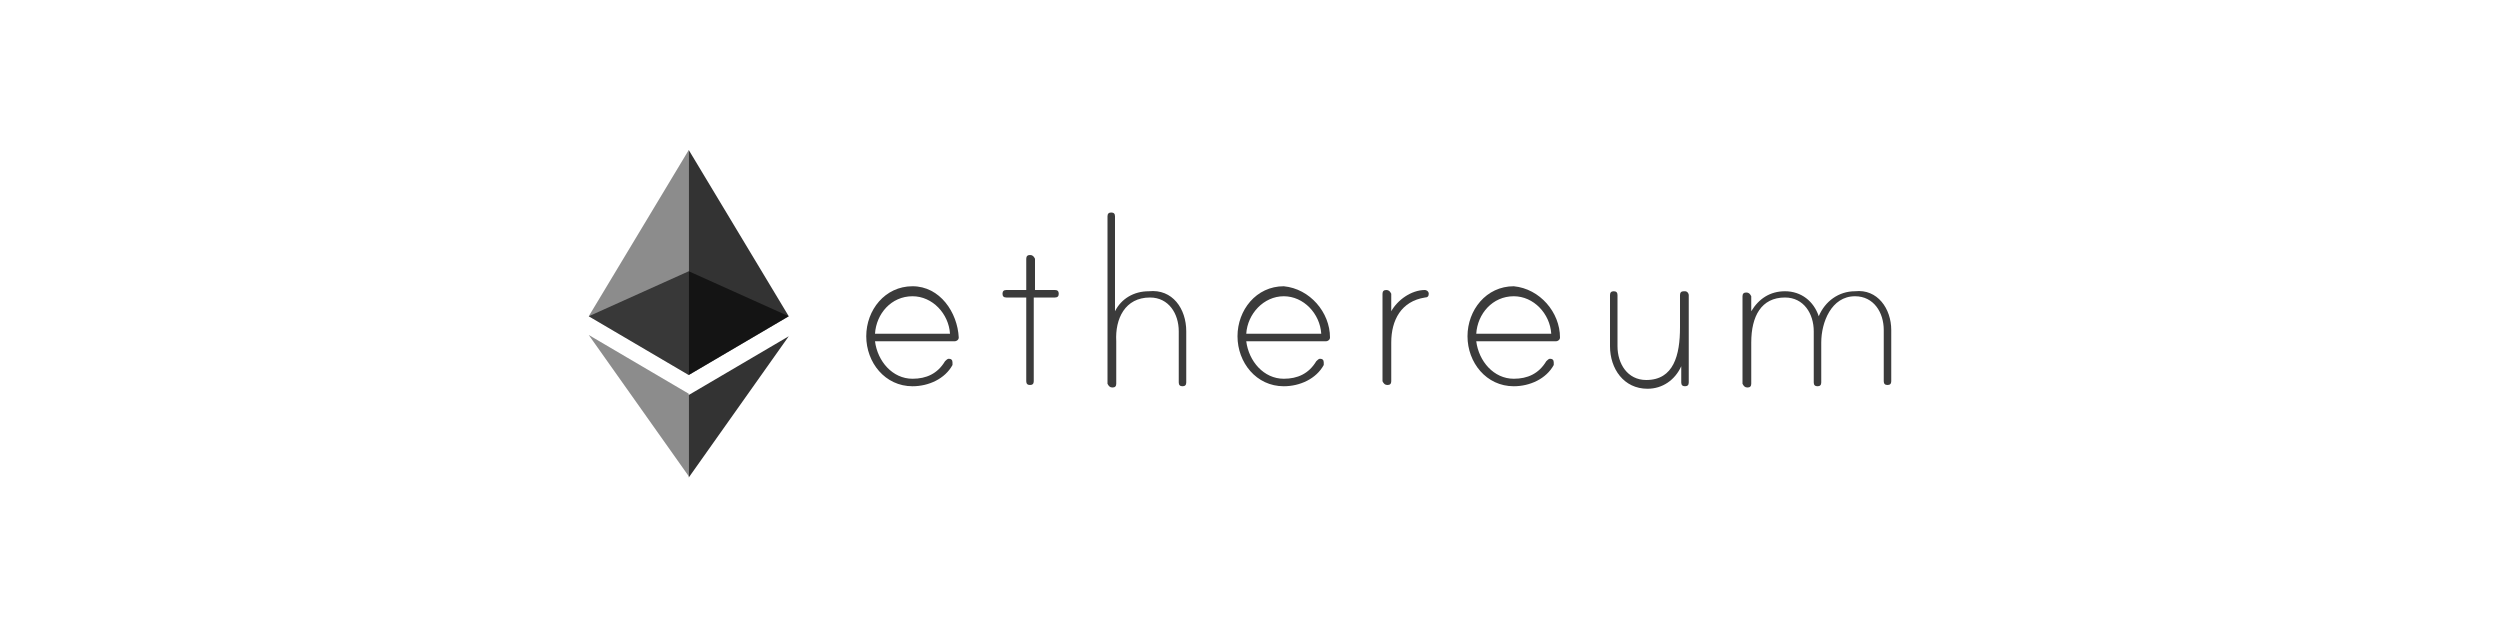
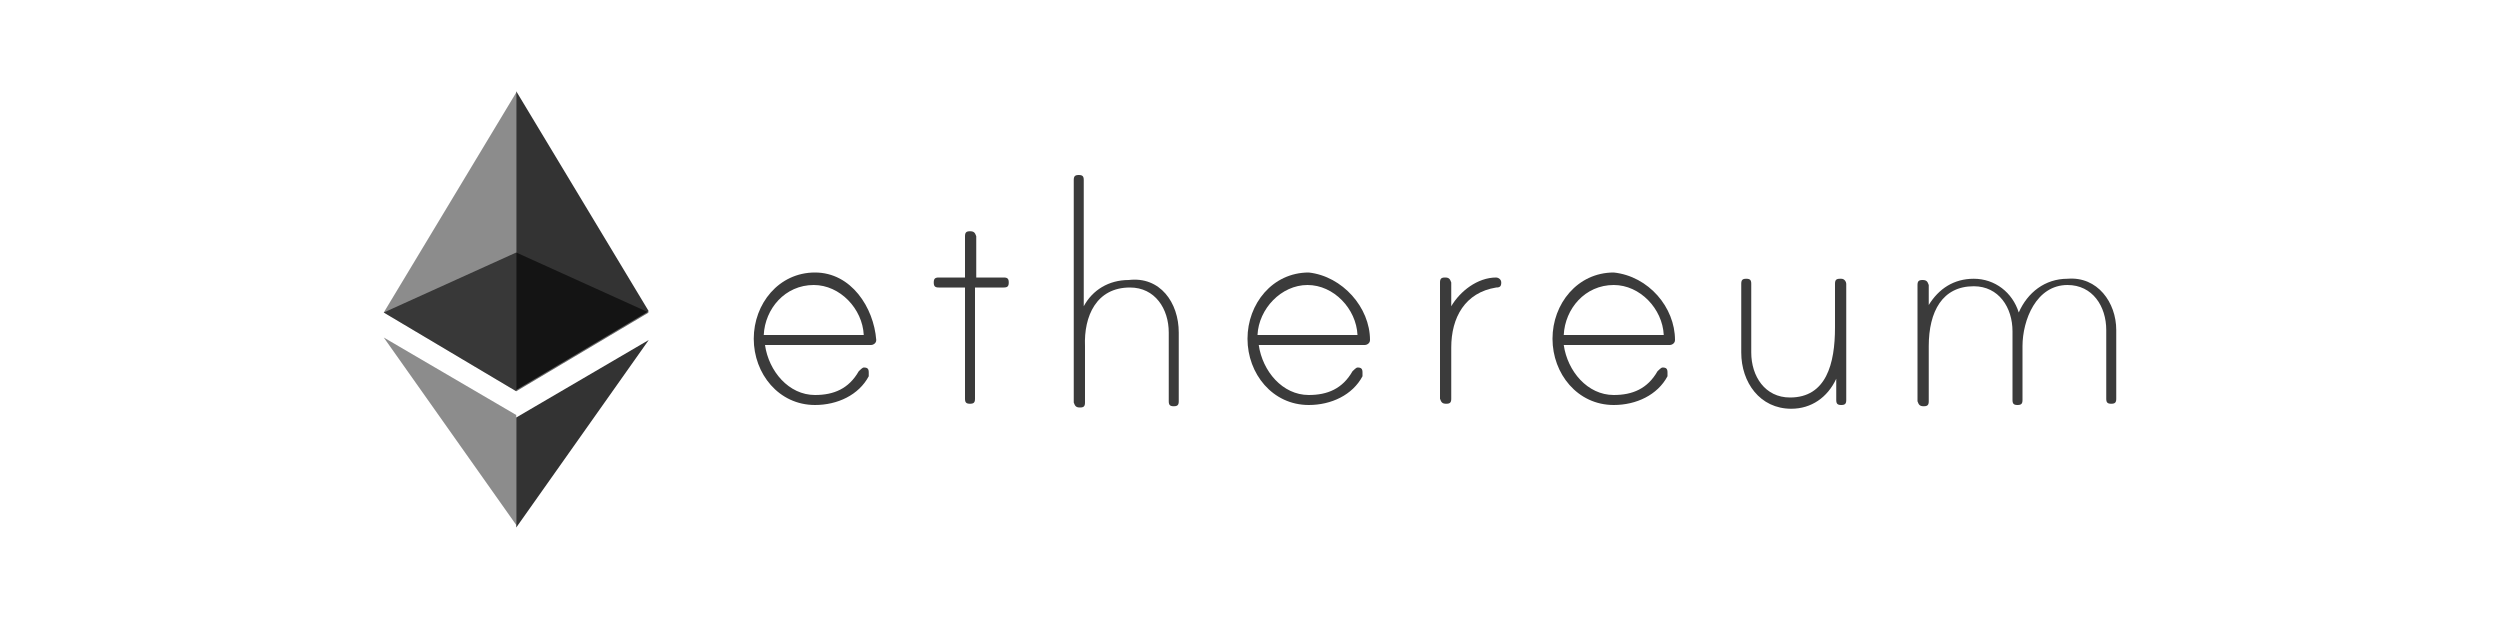
- <svg xmlns="http://www.w3.org/2000/svg" version="1.1" x="0px" y="0px" viewBox="-379 256 200 50" enable-background="new -379 256 200 50" xml:space="preserve">
-   <g id="Layer_1">
+ <svg xmlns="http://www.w3.org/2000/svg" version="1.1" id="Layer_1" x="0px" y="0px" viewBox="-379 256 200 50" style="enable-background:new -379 256 200 50;" xml:space="preserve">
+   <style type="text/css">
+ 	.st0{fill:#3B3B3B;}
+ 	.st1{opacity:0.6;enable-background:new    ;}
+ 	.st2{opacity:0.45;enable-background:new    ;}
+ 	.st3{opacity:0.8;enable-background:new    ;}
+ </style>
+   <g id="Layer_1_1_">
    <g id="Layer_2_1_">
      <g id="Layer_1-2">
-         <path fill="#3B3B3B" d="M-302.3,283c0,0.2-0.2,0.3-0.3,0.3h-6.4c0.2,1.6,1.4,3,3,3c1.1,0,2-0.4,2.6-1.4c0.1-0.1,0.2-0.2,0.3-0.2     c0.2,0,0.3,0.1,0.3,0.3c0,0,0,0,0,0c0,0.1,0,0.1,0,0.2c-0.6,1.1-1.9,1.7-3.2,1.7c-2.2,0-3.7-1.9-3.7-4c0-2.1,1.5-4,3.7-4     S-302.4,281-302.3,283L-302.3,283z M-303,282.7c-0.1-1.6-1.4-3-3-3c-1.7,0-2.9,1.4-3,3H-303z" />
-         <path fill="#3B3B3B" d="M-294.6,279.2c0.2,0,0.3,0.1,0.3,0.3c0,0.2-0.1,0.3-0.3,0.3c0,0,0,0,0,0h-1.7v6.7c0,0.2-0.1,0.3-0.3,0.3     c-0.2,0-0.3-0.1-0.3-0.3v-6.7h-1.6c-0.2,0-0.3-0.1-0.3-0.3c0,0,0,0,0,0c0-0.2,0.1-0.3,0.3-0.3h1.6v-2.5c0-0.2,0.1-0.3,0.3-0.3     c0.2,0,0.3,0.1,0.4,0.3c0,0,0,0,0,0v2.5H-294.6z" />
-         <path fill="#3B3B3B" d="M-284.1,282.5v4.1c0,0.2-0.1,0.3-0.3,0.3c-0.2,0-0.3-0.1-0.3-0.3c0,0,0,0,0,0v-4.1c0-1.4-0.8-2.7-2.3-2.7     c-2,0-2.8,1.7-2.7,3.5c0,0,0,0.3,0,0.3v3.1c0,0.2-0.1,0.3-0.3,0.3c-0.2,0-0.3-0.1-0.4-0.3c0,0,0,0,0,0v-13.4     c0-0.2,0.1-0.3,0.3-0.3c0.2,0,0.3,0.1,0.3,0.3v7.6c0.5-1,1.5-1.6,2.7-1.6C-285.2,279.1-284.1,280.7-284.1,282.5z" />
-         <path fill="#3B3B3B" d="M-272.6,283c0,0.2-0.2,0.3-0.3,0.3h-6.4c0.2,1.6,1.4,3,3,3c1.1,0,2-0.4,2.6-1.4c0.1-0.1,0.2-0.2,0.3-0.2     c0.2,0,0.3,0.1,0.3,0.3c0,0,0,0,0,0c0,0.1,0,0.1,0,0.2c-0.6,1.1-1.9,1.7-3.2,1.7c-2.2,0-3.7-1.9-3.7-4c0-2.1,1.5-4,3.7-4     C-274.2,279.1-272.6,281-272.6,283L-272.6,283z M-273.3,282.7c-0.1-1.6-1.4-3-3-3s-2.9,1.4-3,3H-273.3z" />
-         <path fill="#3B3B3B" d="M-264.7,279.5c0,0.2-0.1,0.3-0.3,0.3c-1.9,0.3-2.7,1.8-2.7,3.6v3.1c0,0.2-0.1,0.3-0.3,0.3     c-0.2,0-0.3-0.1-0.4-0.3c0,0,0,0,0,0v-7c0-0.2,0.1-0.3,0.3-0.3c0.2,0,0.3,0.1,0.4,0.3c0,0,0,0,0,0v1.4c0.5-0.9,1.6-1.7,2.7-1.7     C-264.9,279.2-264.7,279.3-264.7,279.5z" />
-         <path fill="#3B3B3B" d="M-254.2,283c0,0.2-0.2,0.3-0.3,0.3h-6.4c0.2,1.6,1.4,3,3,3c1.1,0,2-0.4,2.6-1.4c0.1-0.1,0.2-0.2,0.3-0.2     c0.2,0,0.3,0.1,0.3,0.3c0,0,0,0,0,0c0,0.1,0,0.1,0,0.2c-0.6,1.1-1.9,1.7-3.2,1.7c-2.2,0-3.7-1.9-3.7-4c0-2.1,1.5-4,3.7-4     C-255.8,279.1-254.2,281-254.2,283L-254.2,283z M-254.9,282.7c-0.1-1.6-1.4-3-3-3c-1.7,0-2.9,1.4-3,3H-254.9z" />
-         <path fill="#3B3B3B" d="M-243.9,279.6v7c0,0.2-0.1,0.3-0.3,0.3c-0.2,0-0.3-0.1-0.3-0.3c0,0,0,0,0,0v-1.3     c-0.5,1.1-1.5,1.8-2.7,1.8c-1.9,0-3-1.6-3-3.4v-4.1c0-0.2,0.1-0.3,0.3-0.3c0.2,0,0.3,0.1,0.3,0.3v4.1c0,1.4,0.8,2.7,2.3,2.7     c2.2,0,2.7-2,2.7-4.2v-2.6c0-0.2,0.1-0.3,0.3-0.3c0,0,0.1,0,0.1,0C-244,279.3-243.9,279.5-243.9,279.6z" />
-         <path fill="#3B3B3B" d="M-227.7,282.4v4.1c0,0.2-0.1,0.3-0.3,0.3c-0.2,0-0.3-0.1-0.3-0.3c0,0,0,0,0,0v-4.1c0-1.4-0.8-2.7-2.3-2.7     c-1.9,0-2.7,2.1-2.7,3.7v3.2c0,0.2-0.1,0.3-0.3,0.3c-0.2,0-0.3-0.1-0.3-0.3c0,0,0,0,0,0v-4.1c0-1.4-0.8-2.7-2.3-2.7     c-1.9,0-2.7,1.5-2.7,3.6c0,0,0,0.1,0,0.2v3.1c0,0.2-0.1,0.3-0.3,0.3c-0.2,0-0.3-0.1-0.4-0.3c0,0,0,0,0,0v-7     c0-0.2,0.1-0.3,0.3-0.3c0.2,0,0.3,0.1,0.4,0.3c0,0,0,0,0,0v1.2c0.6-1,1.5-1.6,2.7-1.6c1.3,0,2.3,0.8,2.7,2c0.5-1.2,1.6-2,2.9-2     C-228.8,279.1-227.7,280.7-227.7,282.4L-227.7,282.4z" />
-         <path opacity="0.6" enable-background="new    " d="M-323.9,277.7l-8,3.6l8,4.7l8-4.7L-323.9,277.7z" />
-         <path opacity="0.45" enable-background="new    " d="M-331.9,281.3l8,4.7v-18L-331.9,281.3z" />
-         <path opacity="0.8" enable-background="new    " d="M-323.9,268v18l8-4.7L-323.9,268z" />
-         <path opacity="0.45" enable-background="new    " d="M-331.9,282.8l8,11.3v-6.6L-331.9,282.8z" />
-         <path opacity="0.8" enable-background="new    " d="M-323.9,287.6v6.6l8-11.3L-323.9,287.6z" />
+         <path class="st0" d="M-308.9,283.2c0,0.3-0.3,0.4-0.4,0.4h-8.5c0.3,2.1,1.9,4,4,4c1.5,0,2.7-0.5,3.5-1.9c0.1-0.1,0.3-0.3,0.4-0.3     c0.3,0,0.4,0.1,0.4,0.4l0,0c0,0.1,0,0.1,0,0.3c-0.8,1.5-2.5,2.3-4.3,2.3c-2.9,0-4.9-2.5-4.9-5.3s2-5.3,4.9-5.3     S-309.1,280.6-308.9,283.2L-308.9,283.2z M-309.9,282.8c-0.1-2.1-1.9-4-4-4c-2.3,0-3.9,1.9-4,4H-309.9z" />
+         <path class="st0" d="M-298.7,278.2c0.3,0,0.4,0.1,0.4,0.4c0,0.3-0.1,0.4-0.4,0.4l0,0h-2.3v8.9c0,0.3-0.1,0.4-0.4,0.4     s-0.4-0.1-0.4-0.4V279h-2.1c-0.3,0-0.4-0.1-0.4-0.4l0,0c0-0.3,0.1-0.4,0.4-0.4h2.1v-3.3c0-0.3,0.1-0.4,0.4-0.4     c0.3,0,0.4,0.1,0.5,0.4l0,0v3.3H-298.7z" />
+         <path class="st0" d="M-284.7,282.6v5.5c0,0.3-0.1,0.4-0.4,0.4c-0.3,0-0.4-0.1-0.4-0.4l0,0v-5.5c0-1.9-1.1-3.6-3.1-3.6     c-2.7,0-3.7,2.3-3.6,4.7v0.4v4.1c0,0.3-0.1,0.4-0.4,0.4s-0.4-0.1-0.5-0.4l0,0v-17.8c0-0.3,0.1-0.4,0.4-0.4c0.3,0,0.4,0.1,0.4,0.4     v10.1c0.7-1.3,2-2.1,3.6-2.1C-286.2,278.1-284.7,280.2-284.7,282.6z" />
+         <path class="st0" d="M-269.4,283.2c0,0.3-0.3,0.4-0.4,0.4h-8.5c0.3,2.1,1.9,4,4,4c1.5,0,2.7-0.5,3.5-1.9c0.1-0.1,0.3-0.3,0.4-0.3     c0.3,0,0.4,0.1,0.4,0.4l0,0c0,0.1,0,0.1,0,0.3c-0.8,1.5-2.5,2.3-4.3,2.3c-2.9,0-4.9-2.5-4.9-5.3s2-5.3,4.9-5.3     C-271.6,278.1-269.4,280.6-269.4,283.2L-269.4,283.2z M-270.4,282.8c-0.1-2.1-1.9-4-4-4c-2.1,0-3.9,1.9-4,4H-270.4z" />
+         <path class="st0" d="M-258.9,278.6c0,0.3-0.1,0.4-0.4,0.4c-2.5,0.4-3.6,2.4-3.6,4.8v4.1c0,0.3-0.1,0.4-0.4,0.4     c-0.3,0-0.4-0.1-0.5-0.4l0,0v-9.3c0-0.3,0.1-0.4,0.4-0.4c0.3,0,0.4,0.1,0.5,0.4l0,0v1.9c0.7-1.2,2.1-2.3,3.6-2.3     C-259.2,278.2-258.9,278.3-258.9,278.6z" />
+         <path class="st0" d="M-245,283.2c0,0.3-0.3,0.4-0.4,0.4h-8.5c0.3,2.1,1.9,4,4,4c1.5,0,2.7-0.5,3.5-1.9c0.1-0.1,0.3-0.3,0.4-0.3     c0.3,0,0.4,0.1,0.4,0.4l0,0c0,0.1,0,0.1,0,0.3c-0.8,1.5-2.5,2.3-4.3,2.3c-2.9,0-4.9-2.5-4.9-5.3s2-5.3,4.9-5.3     C-247.1,278.1-245,280.6-245,283.2L-245,283.2z M-245.9,282.8c-0.1-2.1-1.9-4-4-4c-2.3,0-3.9,1.9-4,4H-245.9z" />
+         <path class="st0" d="M-231.3,278.7v9.3c0,0.3-0.1,0.4-0.4,0.4s-0.4-0.1-0.4-0.4l0,0v-1.7c-0.7,1.5-2,2.4-3.6,2.4     c-2.5,0-4-2.1-4-4.5v-5.5c0-0.3,0.1-0.4,0.4-0.4s0.4,0.1,0.4,0.4v5.5c0,1.9,1.1,3.6,3.1,3.6c2.9,0,3.6-2.7,3.6-5.6v-3.5     c0-0.3,0.1-0.4,0.4-0.4h0.1C-231.4,278.3-231.3,278.6-231.3,278.7z" />
+         <path class="st0" d="M-209.7,282.4v5.5c0,0.3-0.1,0.4-0.4,0.4s-0.4-0.1-0.4-0.4l0,0v-5.5c0-1.9-1.1-3.6-3.1-3.6     c-2.5,0-3.6,2.8-3.6,4.9v4.3c0,0.3-0.1,0.4-0.4,0.4s-0.4-0.1-0.4-0.4l0,0v-5.5c0-1.9-1.1-3.6-3.1-3.6c-2.5,0-3.6,2-3.6,4.8     c0,0,0,0.1,0,0.3v4.1c0,0.3-0.1,0.4-0.4,0.4s-0.4-0.1-0.5-0.4l0,0v-9.3c0-0.3,0.1-0.4,0.4-0.4s0.4,0.1,0.5,0.4l0,0v1.6     c0.8-1.3,2-2.1,3.6-2.1c1.7,0,3.1,1.1,3.6,2.7c0.7-1.6,2.1-2.7,3.9-2.7C-211.2,278.1-209.7,280.2-209.7,282.4L-209.7,282.4z" />
+         <path class="st1" d="M-337.7,276.2l-10.6,4.8l10.6,6.3l10.6-6.3L-337.7,276.2z" />
+         <path class="st2" d="M-348.3,281l10.6,6.3v-23.9L-348.3,281z" />
+         <path class="st3" d="M-337.7,263.3v23.9l10.6-6.3L-337.7,263.3z" />
+         <path class="st2" d="M-348.3,283l10.6,15v-8.8L-348.3,283z" />
+         <path class="st3" d="M-337.7,289.4v8.8l10.6-15L-337.7,289.4z" />
      </g>
    </g>
  </g>
  <g id="Layer_2">
</g>
</svg>
